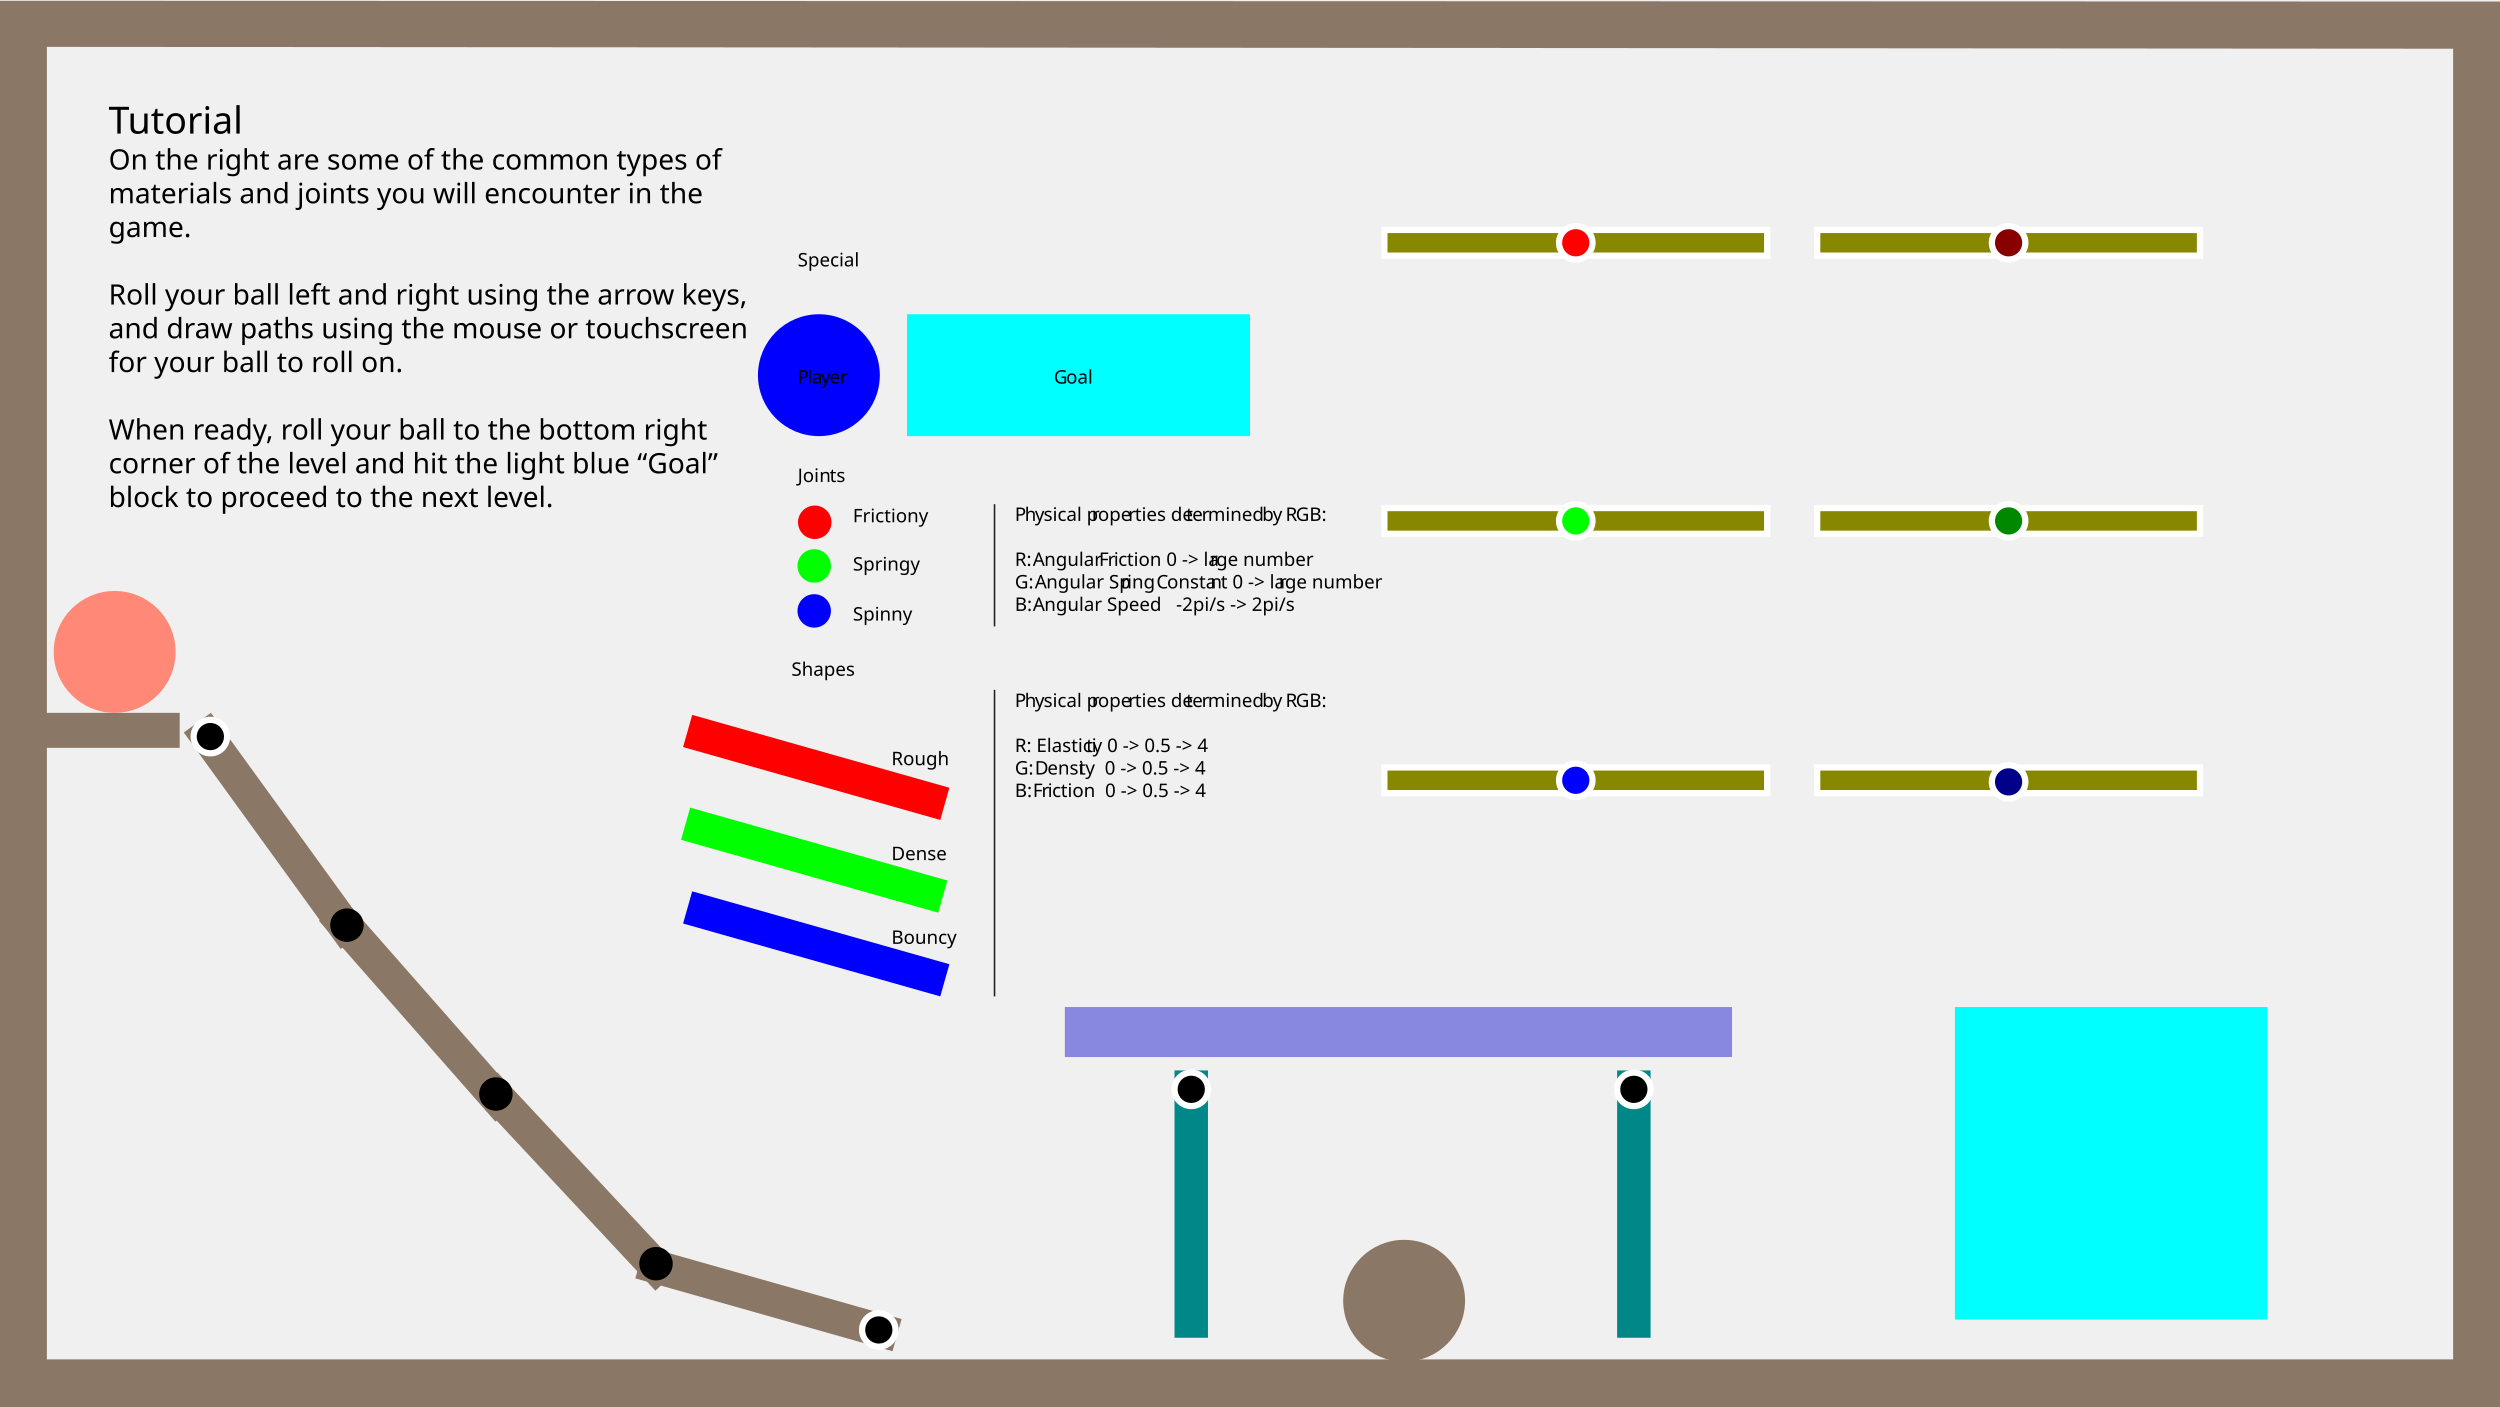
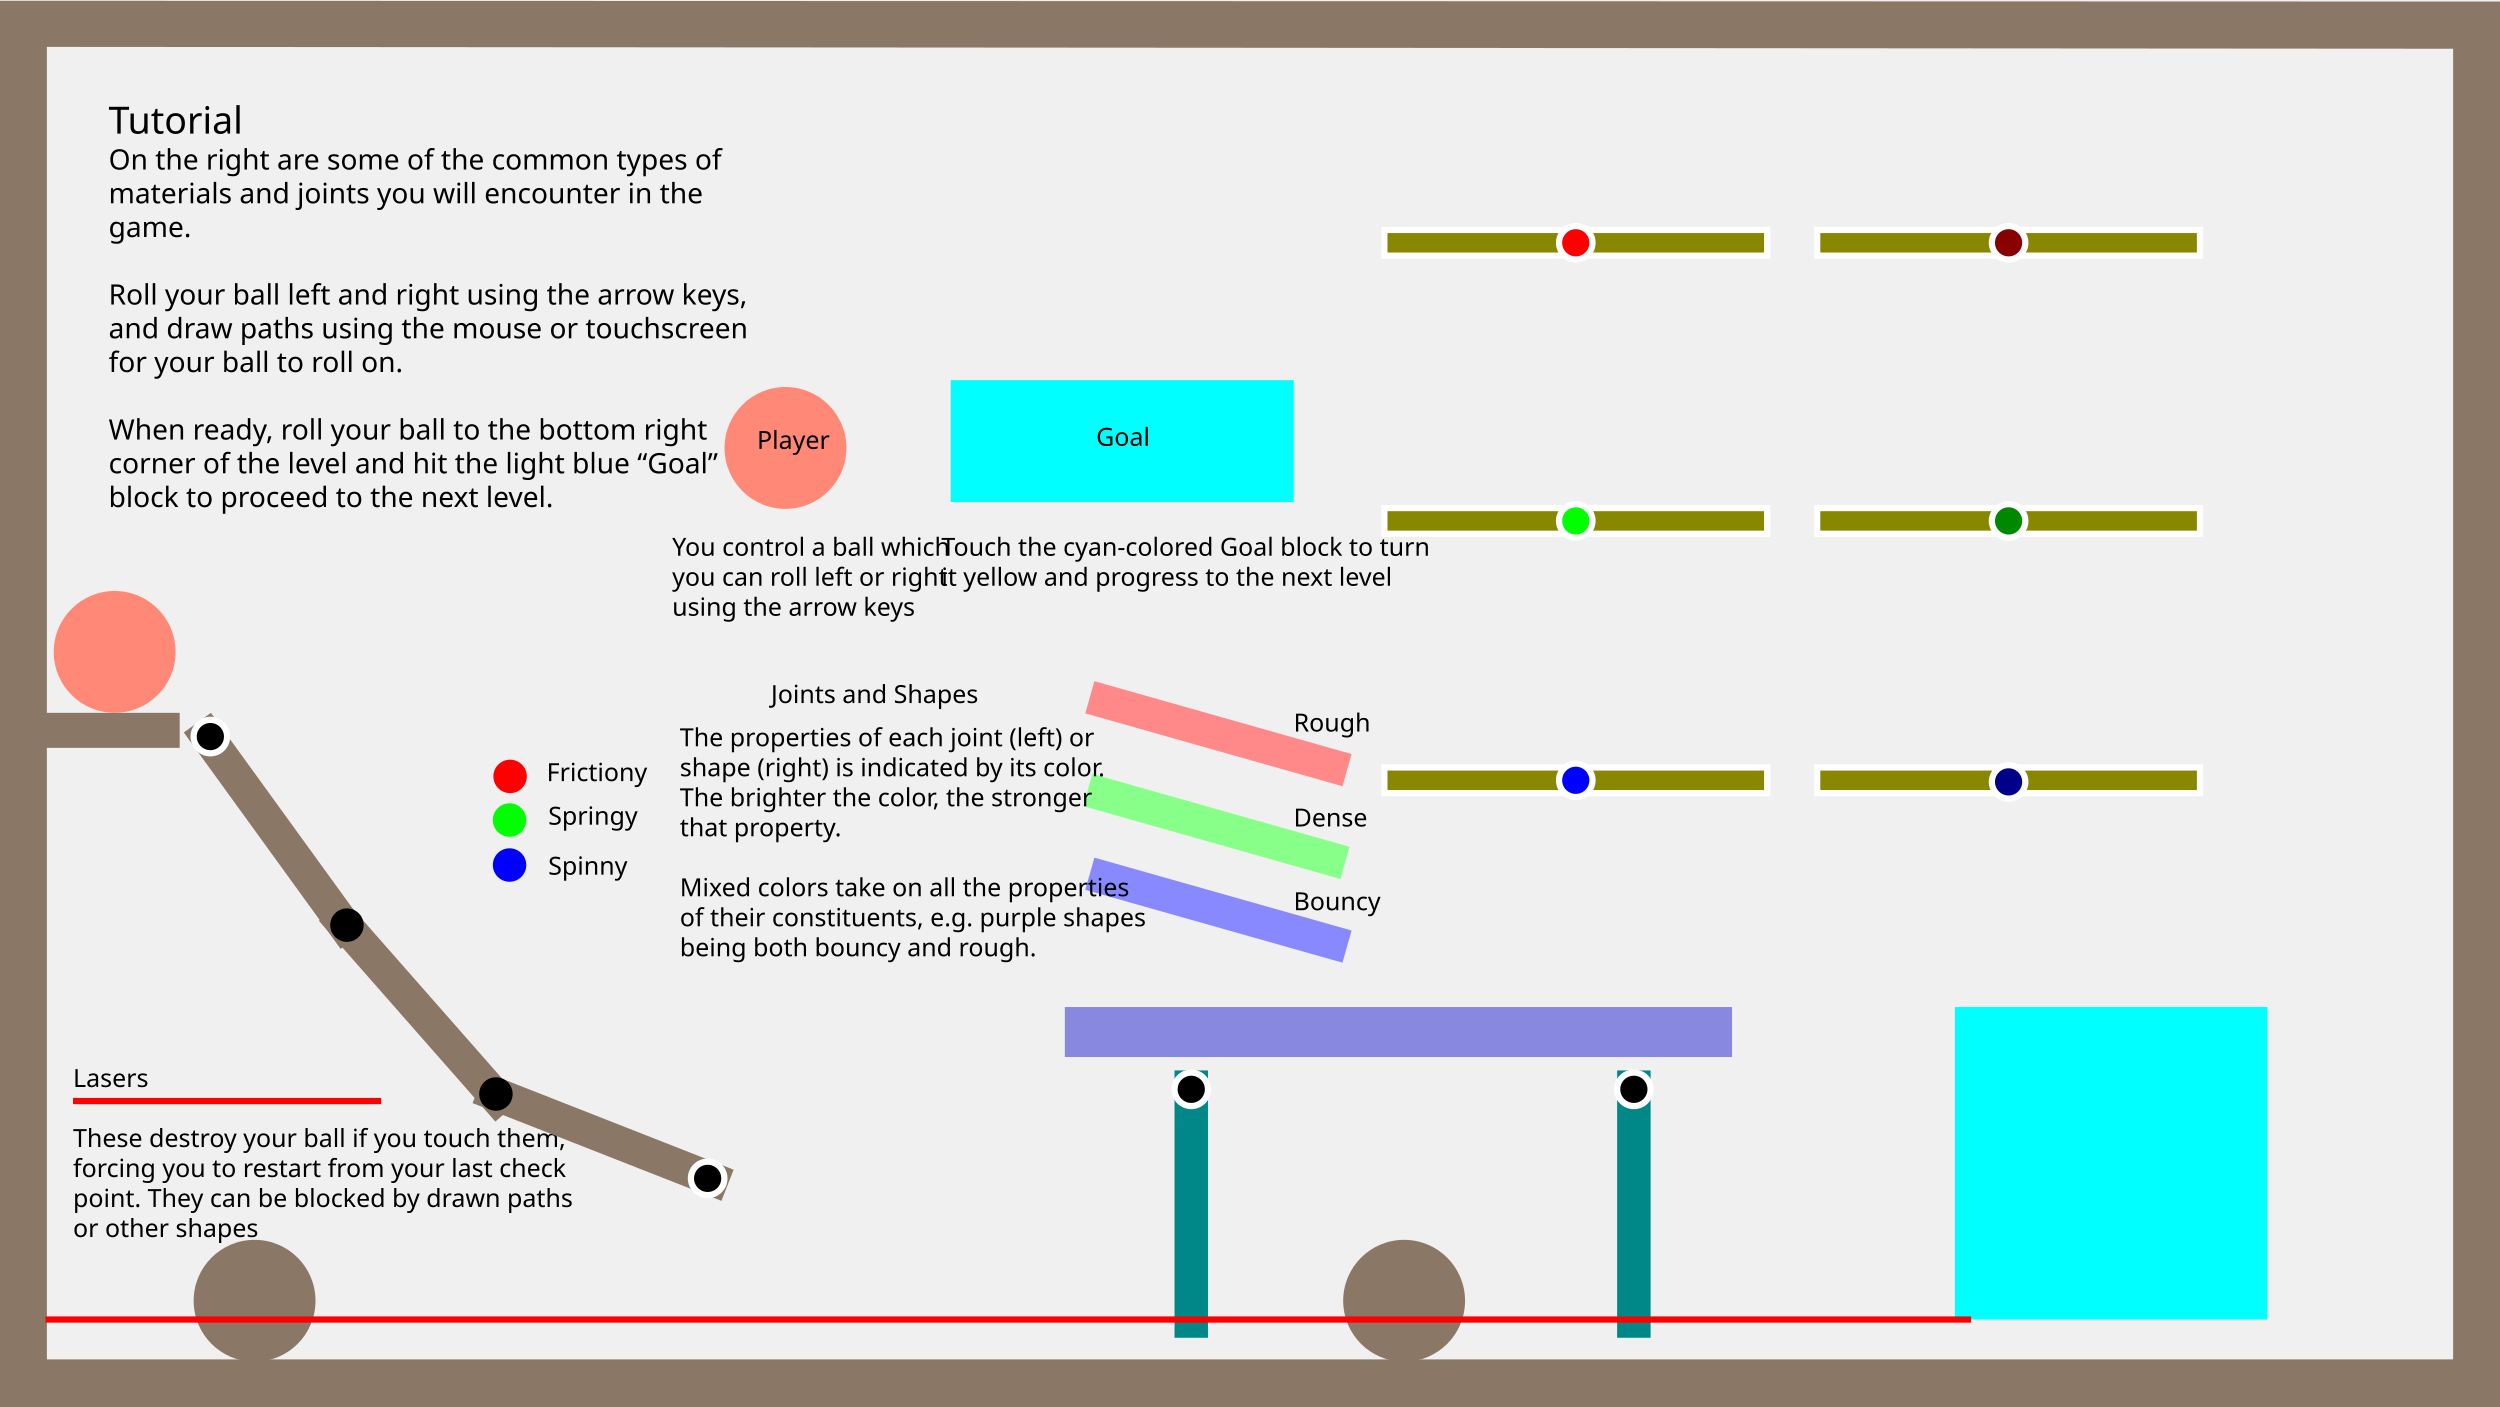
<svg xmlns="http://www.w3.org/2000/svg" version="1.1" id="Layer_1" x="0px" y="0px" width="1600px" height="900px" viewBox="0 0 1600 900" enable-background="new 0 0 1600 900" xml:space="preserve">
  <g id="Foreground">
</g>
  <g id="Background">
-     <circle fill="#00FF00" cx="521.088" cy="362.183" r="10.704" />
-     <circle fill="#0000FF" cx="524.092" cy="240.119" r="38.998" />
-     <rect x="580.479" y="201.121" fill="#00FFFF" width="219.521" height="77.996" />
-     <text transform="matrix(1 0 0 1 510.5 170.5)" font-family="'MyriadPro-Regular'" font-size="12">Special</text>
-     <text transform="matrix(1 0 0 1 510.5 308.5)" font-family="'MyriadPro-Regular'" font-size="12">Joi</text>
-     <text transform="matrix(1 0 0 1 524.336 308.5)" font-family="'MyriadPro-Regular'" font-size="12">n</text>
-     <text transform="matrix(1 0 0 1 530.948 308.5)" font-family="'MyriadPro-Regular'" font-size="12">ts</text>
-     <text transform="matrix(1 0 0 1 510.5 245.5)" font-family="'MyriadPro-Regular'" font-size="12">P</text>
-     <text transform="matrix(1 0 0 1 516.824 245.5)" font-family="'MyriadPro-Regular'" font-size="12">l</text>
-     <text transform="matrix(1 0 0 1 519.656 245.5)" font-family="'MyriadPro-Regular'" font-size="12">a</text>
-     <text transform="matrix(1 0 0 1 525.344 245.5)" font-family="'MyriadPro-Regular'" font-size="12">y</text>
-     <text transform="matrix(1 0 0 1 530.876 245.5)" font-family="'MyriadPro-Regular'" font-size="12">er</text>
-     <text transform="matrix(1 0 0 1 674.5 245.5)" font-family="'MyriadPro-Regular'" font-size="12">G</text>
-     <text transform="matrix(1 0 0 1 682.312 245.5)" font-family="'MyriadPro-Regular'" font-size="12">oal</text>
-     <rect x="511.704" y="405.599" transform="matrix(0.2726 -0.9621 0.9621 0.2726 -92.5405 859.8718)" fill="#FF0000" width="21.407" height="171.076" />
-     <rect x="511.704" y="518.527" transform="matrix(0.2726 -0.9621 0.9621 0.2726 -201.1902 942.0145)" fill="#0000FF" width="21.407" height="171.076" />
-     <line fill="none" stroke="#231F20" stroke-miterlimit="10" x1="636.5" y1="441.5" x2="636.5" y2="637.708" />
-     <text transform="matrix(1 0 0 1 649.5 333.383)" font-family="'MyriadPro-Regular'" font-size="12">P</text>
-     <text transform="matrix(1 0 0 1 655.824 333.383)" font-family="'MyriadPro-Regular'" font-size="12">h</text>
-     <text transform="matrix(1 0 0 1 662.328 333.383)" font-family="'MyriadPro-Regular'" font-size="12">y</text>
-     <text transform="matrix(1 0 0 1 667.908 333.383)" font-family="'MyriadPro-Regular'" font-size="12">sical p</text>
-     <text transform="matrix(1 0 0 1 698.832 333.383)" font-family="'MyriadPro-Regular'" font-size="12">r</text>
-     <text transform="matrix(1 0 0 1 702.636 333.383)" font-family="'MyriadPro-Regular'" font-size="12">ope</text>
-     <text transform="matrix(1 0 0 1 722.063 333.383)" font-family="'MyriadPro-Regular'" font-size="12">r</text>
-     <text transform="matrix(1 0 0 1 726.275 333.383)" font-family="'MyriadPro-Regular'" font-size="12">ties de</text>
-     <text transform="matrix(1 0 0 1 759.143 333.383)" font-family="'MyriadPro-Regular'" font-size="12">t</text>
-     <text transform="matrix(1 0 0 1 763.042 333.383)" font-family="'MyriadPro-Regular'" font-size="12">e</text>
-     <text transform="matrix(1 0 0 1 769.054 333.383)" font-family="'MyriadPro-Regular'" font-size="12">r</text>
-     <text transform="matrix(1 0 0 1 773.026 333.383)" font-family="'MyriadPro-Regular'" font-size="12">mined </text>
-     <text transform="matrix(1 0 0 1 807.826 333.383)" font-family="'MyriadPro-Regular'" font-size="12">b</text>
-     <text transform="matrix(1 0 0 1 814.569 333.383)" font-family="'MyriadPro-Regular'" font-size="12">y </text>
-     <text transform="matrix(1 0 0 1 822.766 333.383)" font-family="'MyriadPro-Regular'" font-size="12">R</text>
-     <text transform="matrix(1 0 0 1 829.258 333.383)" font-family="'MyriadPro-Regular'" font-size="12">GB:</text>
-     <text transform="matrix(1 0 0 1 649.5 362.183)" font-family="'MyriadPro-Regular'" font-size="12">R: </text>
-     <text transform="matrix(1 0 0 1 660.983 362.183)" font-family="'MyriadPro-Regular'" font-size="12">A</text>
-     <text transform="matrix(1 0 0 1 668.292 362.183)" font-family="'MyriadPro-Regular'" font-size="12">ngular </text>
-     <text transform="matrix(1 0 0 1 703.355 362.183)" font-family="'MyriadPro-Regular'" font-size="12">F</text>
-     <text transform="matrix(1 0 0 1 708.887 362.183)" font-family="'MyriadPro-Regular'" font-size="12">r</text>
-     <text transform="matrix(1 0 0 1 712.859 362.183)" font-family="'MyriadPro-Regular'" font-size="12">i</text>
-     <text transform="matrix(1 0 0 1 715.667 362.183)" font-family="'MyriadPro-Regular'" font-size="12">c</text>
-     <text transform="matrix(1 0 0 1 721.199 362.183)" font-family="'MyriadPro-Regular'" font-size="12">tion 0 -&gt; la</text>
-     <text transform="matrix(1 0 0 1 774.466 362.183)" font-family="'MyriadPro-Regular'" font-size="12">r</text>
-     <text transform="matrix(1 0 0 1 778.294 362.183)" font-family="'MyriadPro-Regular'" font-size="12">ge number</text>
-     <text transform="matrix(1 0 0 1 649.5 376.583)" font-family="'MyriadPro-Regular'" font-size="12">G: </text>
-     <text transform="matrix(1 0 0 1 662.28 376.583)" font-family="'MyriadPro-Regular'" font-size="12">A</text>
-     <text transform="matrix(1 0 0 1 669.588 376.583)" font-family="'MyriadPro-Regular'" font-size="12">ngular Sp</text>
-     <text transform="matrix(1 0 0 1 717.395 376.583)" font-family="'MyriadPro-Regular'" font-size="12">r</text>
-     <text transform="matrix(1 0 0 1 721.367 376.583)" font-family="'MyriadPro-Regular'" font-size="12">ing </text>
-     <text transform="matrix(1 0 0 1 740.086 376.583)" font-family="'MyriadPro-Regular'" font-size="12">C</text>
-     <text transform="matrix(1 0 0 1 746.915 376.583)" font-family="'MyriadPro-Regular'" font-size="12">onsta</text>
-     <text transform="matrix(1 0 0 1 774.67 376.583)" font-family="'MyriadPro-Regular'" font-size="12">n</text>
-     <text transform="matrix(1 0 0 1 781.282 376.583)" font-family="'MyriadPro-Regular'" font-size="12">t 0 -&gt; la</text>
-     <text transform="matrix(1 0 0 1 818.493 376.583)" font-family="'MyriadPro-Regular'" font-size="12">r</text>
-     <text transform="matrix(1 0 0 1 822.321 376.583)" font-family="'MyriadPro-Regular'" font-size="12">ge number</text>
-     <text transform="matrix(1 0 0 1 649.5 390.983)" font-family="'MyriadPro-Regular'" font-size="12">B: </text>
-     <text transform="matrix(1 0 0 1 661.032 390.983)" font-family="'MyriadPro-Regular'" font-size="12">A</text>
-     <text transform="matrix(1 0 0 1 668.34 390.983)" font-family="'MyriadPro-Regular'" font-size="12">ngular Speed   -2pi/s -&gt; 2pi/s </text>
-     <text transform="matrix(1 0 0 1 649.5 452.5)" font-family="'MyriadPro-Regular'" font-size="12">P</text>
-     <text transform="matrix(1 0 0 1 655.824 452.5)" font-family="'MyriadPro-Regular'" font-size="12">h</text>
-     <text transform="matrix(1 0 0 1 662.328 452.5)" font-family="'MyriadPro-Regular'" font-size="12">y</text>
-     <text transform="matrix(1 0 0 1 667.908 452.5)" font-family="'MyriadPro-Regular'" font-size="12">sical p</text>
-     <text transform="matrix(1 0 0 1 698.832 452.5)" font-family="'MyriadPro-Regular'" font-size="12">r</text>
-     <text transform="matrix(1 0 0 1 702.636 452.5)" font-family="'MyriadPro-Regular'" font-size="12">ope</text>
-     <text transform="matrix(1 0 0 1 722.063 452.5)" font-family="'MyriadPro-Regular'" font-size="12">r</text>
-     <text transform="matrix(1 0 0 1 726.275 452.5)" font-family="'MyriadPro-Regular'" font-size="12">ties de</text>
-     <text transform="matrix(1 0 0 1 759.143 452.5)" font-family="'MyriadPro-Regular'" font-size="12">t</text>
-     <text transform="matrix(1 0 0 1 763.042 452.5)" font-family="'MyriadPro-Regular'" font-size="12">e</text>
-     <text transform="matrix(1 0 0 1 769.054 452.5)" font-family="'MyriadPro-Regular'" font-size="12">r</text>
-     <text transform="matrix(1 0 0 1 773.026 452.5)" font-family="'MyriadPro-Regular'" font-size="12">mined </text>
-     <text transform="matrix(1 0 0 1 807.826 452.5)" font-family="'MyriadPro-Regular'" font-size="12">b</text>
-     <text transform="matrix(1 0 0 1 814.569 452.5)" font-family="'MyriadPro-Regular'" font-size="12">y </text>
-     <text transform="matrix(1 0 0 1 822.766 452.5)" font-family="'MyriadPro-Regular'" font-size="12">R</text>
-     <text transform="matrix(1 0 0 1 829.258 452.5)" font-family="'MyriadPro-Regular'" font-size="12">GB:</text>
-     <text transform="matrix(1 0 0 1 649.5 481.3)" font-family="'MyriadPro-Regular'" font-size="12">R: Elastici</text>
-     <text transform="matrix(1 0 0 1 695.219 481.3)" font-family="'MyriadPro-Regular'" font-size="12">t</text>
-     <text transform="matrix(1 0 0 1 699.299 481.3)" font-family="'MyriadPro-Regular'" font-size="12">y 0 -&gt; 0.5 -&gt; 4</text>
-     <text transform="matrix(1 0 0 1 649.5 495.7)" font-family="'MyriadPro-Regular'" font-size="12">G: </text>
-     <text transform="matrix(1 0 0 1 662.28 495.7)" font-family="'MyriadPro-Regular'" font-size="12">D</text>
-     <text transform="matrix(1 0 0 1 670.319 495.7)" font-family="'MyriadPro-Regular'" font-size="12">ensi</text>
-     <text transform="matrix(1 0 0 1 690.551 495.7)" font-family="'MyriadPro-Regular'" font-size="12">t</text>
-     <text transform="matrix(1 0 0 1 694.631 495.7)" font-family="'MyriadPro-Regular'" font-size="12">y  0 -&gt; 0.5 -&gt; 4</text>
-     <text transform="matrix(1 0 0 1 649.5 510.1)" font-family="'MyriadPro-Regular'" font-size="12">B: </text>
-     <text transform="matrix(1 0 0 1 661.032 510.1)" font-family="'MyriadPro-Regular'" font-size="12">F</text>
-     <text transform="matrix(1 0 0 1 666.564 510.1)" font-family="'MyriadPro-Regular'" font-size="12">r</text>
-     <text transform="matrix(1 0 0 1 670.536 510.1)" font-family="'MyriadPro-Regular'" font-size="12">i</text>
-     <text transform="matrix(1 0 0 1 673.344 510.1)" font-family="'MyriadPro-Regular'" font-size="12">c</text>
-     <text transform="matrix(1 0 0 1 678.875 510.1)" font-family="'MyriadPro-Regular'" font-size="12">tion  0 -&gt; 0.5 -&gt; 4</text>
-     <line fill="none" stroke="#231F20" stroke-miterlimit="10" x1="636.5" y1="322.679" x2="636.5" y2="400.908" />
-     <circle fill="#0000FF" cx="521.088" cy="390.983" r="10.704" />
-     <circle fill="#FF0000" cx="521.436" cy="334.266" r="10.704" />
-     <text transform="matrix(1 0 0 1 545.8335 334.2655)" font-family="'MyriadPro-Regular'" font-size="12">Frictiony</text>
-     <text transform="matrix(1 0 0 1 545.8335 365.1667)" font-family="'MyriadPro-Regular'" font-size="12">Springy</text>
-     <text transform="matrix(1 0 0 1 545.8335 397.1667)" font-family="'MyriadPro-Regular'" font-size="12">Spinny</text>
-     <text transform="matrix(1 0 0 1 506.5 432.5)" font-family="'MyriadPro-Regular'" font-size="12">Shapes</text>
-     <text transform="matrix(1 0 0 1 570.5005 604.0733)" font-family="'MyriadPro-Regular'" font-size="12">Bouncy</text>
-     <rect x="510.402" y="464.953" transform="matrix(0.2726 -0.9621 0.9621 0.2726 -150.5924 901.7927)" fill="#00FF00" width="21.407" height="171.077" />
-     <text transform="matrix(1 0 0 1 570.5002 550.4998)" font-family="'MyriadPro-Regular'" font-size="12">Dense</text>
-     <text transform="matrix(1 0 0 1 570.5004 489.7067)" font-family="'MyriadPro-Regular'" font-size="12">Rough</text>
-     <text transform="matrix(1 0 0 1 69.5 85.5)" font-family="'ArialMT'" font-size="24">Tutorial</text>
-     <text transform="matrix(1 0 0 1 69.5 108.5)">
-       <tspan x="0" y="0" font-family="'ArialMT'" font-size="18">On the right are some of the common types of</tspan>
-       <tspan x="0" y="21.6" font-family="'ArialMT'" font-size="18">materials and joints you will encounter in the </tspan>
-       <tspan x="0" y="43.2" font-family="'ArialMT'" font-size="18">game.</tspan>
-       <tspan x="0" y="86.4" font-family="'ArialMT'" font-size="18">Roll your ball left and right using the arrow keys, </tspan>
-       <tspan x="0" y="108" font-family="'ArialMT'" font-size="18">and draw paths using the mouse or touchscreen </tspan>
-       <tspan x="0" y="129.6" font-family="'ArialMT'" font-size="18">for your ball to roll on. </tspan>
-       <tspan x="0" y="172.8" font-family="'ArialMT'" font-size="18">When ready, roll your ball to the bottom right </tspan>
-       <tspan x="0" y="194.4" font-family="'ArialMT'" font-size="18">corner of the level and hit the light blue “Goal” </tspan>
-       <tspan x="0" y="216" font-family="'ArialMT'" font-size="18">block to proceed to the next level.</tspan>
+     <circle fill="#00FF00" cx="326.109" cy="524.823" r="10.704" />
+     <circle fill="#FF8877" cx="502.697" cy="286.686" r="38.998" />
+     <rect x="608.448" y="243.298" fill="#00FFFF" width="219.521" height="77.996" />
+     <text transform="matrix(1 0 0 1 430.179 355.6866)" enable-background="new    ">
+       <tspan x="0" y="0" font-family="'MyriadPro-Regular'" font-size="16">You control a ball which </tspan>
+       <tspan x="0" y="19.2" font-family="'MyriadPro-Regular'" font-size="16">you can roll left or right </tspan>
+       <tspan x="0" y="38.4" font-family="'MyriadPro-Regular'" font-size="16">using the arrow keys</tspan>
    </text>
+     <rect x="769.078" y="384.065" transform="matrix(-0.2726 0.9621 -0.9621 -0.2726 1444.169 -152.6301)" fill="#FF8888" width="21.406" height="171.071" />
+     <rect x="769.076" y="496.992" transform="matrix(-0.2726 0.9621 -0.9621 -0.2726 1552.817 -8.9169)" fill="#8888FF" width="21.406" height="171.071" />
+     <circle fill="#0000FF" cx="326.109" cy="553.622" r="10.704" />
+     <circle fill="#FF0000" cx="326.457" cy="496.906" r="10.704" />
+     <text transform="matrix(1 0 0 1 349.8542 499.905)" font-family="'MyriadPro-Regular'" font-size="16">Frictiony</text>
+     <text transform="matrix(1 0 0 1 350.8542 527.8062)" font-family="'MyriadPro-Regular'" font-size="16">Springy</text>
+     <text transform="matrix(1 0 0 1 350.8542 559.8062)" font-family="'MyriadPro-Regular'" font-size="16">Spinny</text>
+     <text transform="matrix(1 0 0 1 827.8907 582.5263)" font-family="'MyriadPro-Regular'" font-size="16">Bouncy</text>
+     <rect x="767.776" y="443.418" transform="matrix(-0.2726 0.9621 -0.9621 -0.2726 1499.618 -75.8437)" fill="#88FF88" width="21.406" height="171.073" />
+     <text transform="matrix(1 0 0 1 827.8904 528.9528)" font-family="'MyriadPro-Regular'" font-size="16">Dense</text>
+     <text transform="matrix(1 0 0 1 827.8906 468.1597)" font-family="'MyriadPro-Regular'" font-size="16">Rough</text>
+     <text transform="matrix(1 0 0 1 69.5 85.5)" font-family="'MyriadPro-Regular'" font-size="24">Tutorial</text>
+     <text transform="matrix(1 0 0 1 69.5 108.5)" font-family="'MyriadPro-Regular'" font-size="18">On the right are some of the common types of</text>
+     <text transform="matrix(1 0 0 1 69.5 130.1)" font-family="'MyriadPro-Regular'" font-size="18">materials and joints you will encounter in the </text>
+     <text transform="matrix(1 0 0 1 69.5 151.7)" font-family="'MyriadPro-Regular'" font-size="18">game.</text>
+     <text transform="matrix(1 0 0 1 69.5 194.9)" font-family="'MyriadPro-Regular'" font-size="18">Roll your ball left and right using the arrow keys, </text>
+     <text transform="matrix(1 0 0 1 69.5 216.5)" font-family="'MyriadPro-Regular'" font-size="18">and draw paths using the mouse or touchscreen </text>
+     <text transform="matrix(1 0 0 1 69.5 238.1)" font-family="'MyriadPro-Regular'" font-size="18">for your ball to roll on. </text>
+     <text transform="matrix(1 0 0 1 69.5 281.3)" font-family="'MyriadPro-Regular'" font-size="18">When ready, roll your ball to the bottom right </text>
+     <text transform="matrix(1 0 0 1 69.5 302.9)" font-family="'MyriadPro-Regular'" font-size="18">corner of the level and hit the light blue “Goal” </text>
+     <text transform="matrix(1 0 0 1 69.5 324.5)" font-family="'MyriadPro-Regular'" font-size="18">block to proceed to the next level.</text>
+     <line fill="none" stroke="#FF0000" stroke-width="4" stroke-miterlimit="10" x1="46.734" y1="704.662" x2="243.94" y2="704.662" />
+     <text transform="matrix(1 0 0 1 46.734 695.6826)">
+       <tspan x="0" y="0" font-family="'MyriadPro-Regular'" font-size="16">Lasers </tspan>
+       <tspan x="0" y="38.4" font-family="'MyriadPro-Regular'" font-size="16">These destroy your ball if you touch them,</tspan>
+       <tspan x="0" y="57.6" font-family="'MyriadPro-Regular'" font-size="16">forcing you to restart from your last check</tspan>
+       <tspan x="0" y="76.8" font-family="'MyriadPro-Regular'" font-size="16">point. They can be blocked by drawn paths</tspan>
+       <tspan x="0" y="96" font-family="'MyriadPro-Regular'" font-size="16">or other shapes</tspan>
+     </text>
+     <text transform="matrix(1 0 0 1 435.0787 477.5973)">
+       <tspan x="0" y="0" font-family="'MyriadPro-Regular'" font-size="16">The properties of each joint (left) or </tspan>
+       <tspan x="0" y="19.2" font-family="'MyriadPro-Regular'" font-size="16">shape (right) is indicated by its color. </tspan>
+       <tspan x="0" y="38.4" font-family="'MyriadPro-Regular'" font-size="16">The brighter the color, the stronger </tspan>
+       <tspan x="0" y="57.6" font-family="'MyriadPro-Regular'" font-size="16">that property. </tspan>
+       <tspan x="0" y="96" font-family="'MyriadPro-Regular'" font-size="16">Mixed colors take on all the properties </tspan>
+       <tspan x="0" y="115.2" font-family="'MyriadPro-Regular'" font-size="16">of their constituents, e.g. purple shapes </tspan>
+       <tspan x="0" y="134.4" font-family="'MyriadPro-Regular'" font-size="16">being both bouncy and rough.</tspan>
+     </text>
+     <text transform="matrix(1 0 0 1 602.4788 355.6866)">
+       <tspan x="0" y="0" font-family="'MyriadPro-Regular'" font-size="16">Touch the cyan-colored Goal block to turn </tspan>
+       <tspan x="0" y="19.2" font-family="'MyriadPro-Regular'" font-size="16">it yellow and progress to the next level</tspan>
+     </text>
+     <text transform="matrix(1 0 0 1 701.5 285.296)" font-family="'MyriadPro-Regular'" font-size="16">Goal</text>
+     <text transform="matrix(1 0 0 1 484.5 287.3052)" font-family="'MyriadPro-Regular'" font-size="16">Player</text>
+     <text transform="matrix(1 0 0 1 493.4122 449.9498)" font-family="'MyriadPro-Regular'" font-size="16">Joints and Shapes</text>
  </g>
  <g id="Static">
    <polyline fill="#8B7765" points="1333.564,901 1200,870 30,870 30,355 30,30 1570,31.192 1570,870 1200,870 1333.564,901 1600,901    1600,1 0,0.5 0,901 0,901  " />
    <rect x="681.5" y="644.5" fill="#8888E0" width="427" height="32" />
    <rect x="29.125" y="456.214" fill="#8B7765" width="85.875" height="22.408" />
  </g>
  <g id="Special">
    <circle id="Player" fill="#FF8877" cx="73.378" cy="417.216" r="38.998" />
    <rect id="Goal" x="1251.135" y="644.5" fill="#00FFFF" width="200" height="200" />
  </g>
  <g id="Dynamic">
    <circle fill="#8B7765" cx="898.639" cy="832.495" r="38.998" />
    <rect x="751.693" y="685.081" fill="#008888" width="21.409" height="171.087" />
    <rect x="1034.969" y="685.081" fill="#008888" width="21.409" height="171.087" />
-     <rect x="358.182" y="670.654" transform="matrix(0.731 -0.6824 0.6824 0.731 -416.7895 455.1512)" fill="#8B7765" width="21.409" height="171.096" />
-     <rect x="165.784" y="446.225" transform="matrix(-0.8098 0.5867 -0.5867 -0.8098 631.3989 858.8481)" fill="#8B7765" width="21.409" height="171.085" />
-     <rect x="257.907" y="560.962" transform="matrix(0.7511 -0.6602 0.6602 0.7511 -359.9595 338.254)" fill="#8B7765" width="21.408" height="171.082" />
-     <rect x="481.138" y="745.631" transform="matrix(0.2726 -0.9621 0.9621 0.2726 -441.9268 1077.799)" fill="#8B7765" width="21.407" height="171.076" />
+     <rect x="375.303" y="641.744" transform="matrix(-0.3656 0.9308 -0.9308 -0.3656 1204.076 633.8996)" fill="#8B7765" width="21.41" height="171.1" />
+     <rect x="165.786" y="446.226" transform="matrix(0.8098 -0.5867 0.5867 0.8098 -278.4217 204.6882)" fill="#8B7765" width="21.409" height="171.084" />
+     <rect x="257.911" y="560.964" transform="matrix(-0.7511 0.6602 -0.6602 -0.7511 897.1906 954.7533)" fill="#8B7765" width="21.408" height="171.083" />
    <rect x="1163" y="491.157" fill="#888800" stroke="#FFFFFF" stroke-width="4" stroke-miterlimit="10" width="245" height="16.458" />
    <rect x="1163" y="325.154" fill="#888800" stroke="#FFFFFF" stroke-width="4" stroke-miterlimit="10" width="245" height="16.458" />
    <rect x="1163" y="147.154" fill="#888800" stroke="#FFFFFF" stroke-width="4" stroke-miterlimit="10" width="245" height="16.458" />
    <rect x="886" y="325.154" fill="#888800" stroke="#FFFFFF" stroke-width="4" stroke-miterlimit="10" width="245" height="16.458" />
    <rect x="886" y="491.157" fill="#888800" stroke="#FFFFFF" stroke-width="4" stroke-miterlimit="10" width="245" height="16.458" />
    <rect x="886" y="147.154" fill="#888800" stroke="#FFFFFF" stroke-width="4" stroke-miterlimit="10" width="245" height="16.458" />
+     <circle fill="#8B7765" cx="162.927" cy="832.495" r="38.998" />
  </g>
  <g id="Joints">
    <circle stroke="#FFFFFF" stroke-width="4" stroke-miterlimit="10" cx="762.397" cy="697.174" r="10.704" />
    <circle stroke="#FFFFFF" stroke-width="4" stroke-miterlimit="10" cx="1045.673" cy="697.174" r="10.704" />
    <circle cx="222.035" cy="592.085" r="10.704" />
    <circle cx="317.391" cy="700.172" r="10.704" />
-     <circle cx="419.85" cy="808.772" r="10.704" />
    <circle stroke="#FFFFFF" stroke-width="4" stroke-miterlimit="10" cx="134.633" cy="471.406" r="10.704" />
-     <circle stroke="#FFFFFF" stroke-width="4" stroke-miterlimit="10" cx="562.442" cy="851.166" r="10.704" />
+     <circle stroke="#FFFFFF" stroke-width="4" stroke-miterlimit="10" cx="452.896" cy="754.166" r="10.704" />
    <circle fill="#000088" stroke="#FFFFFF" stroke-width="4" stroke-miterlimit="10" cx="1285.5" cy="500.411" r="10.704" />
    <circle fill="#008800" stroke="#FFFFFF" stroke-width="4" stroke-miterlimit="10" cx="1285.5" cy="333.383" r="10.704" />
    <circle fill="#880000" stroke="#FFFFFF" stroke-width="4" stroke-miterlimit="10" cx="1285.5" cy="155.383" r="10.704" />
    <circle fill="#FF0000" stroke="#FFFFFF" stroke-width="4" stroke-miterlimit="10" cx="1008.5" cy="155.383" r="10.704" />
    <circle fill="#00FF00" stroke="#FFFFFF" stroke-width="4" stroke-miterlimit="10" cx="1008.5" cy="333.383" r="10.704" />
    <circle fill="#0000FF" stroke="#FFFFFF" stroke-width="4" stroke-miterlimit="10" cx="1008.5" cy="499.386" r="10.704" />
  </g>
+   <g id="Lasers">
+     <line fill="none" stroke="#FF0000" stroke-width="4" stroke-miterlimit="10" x1="29.125" y1="844.5" x2="1261.5" y2="844.5" />
+   </g>
</svg>
